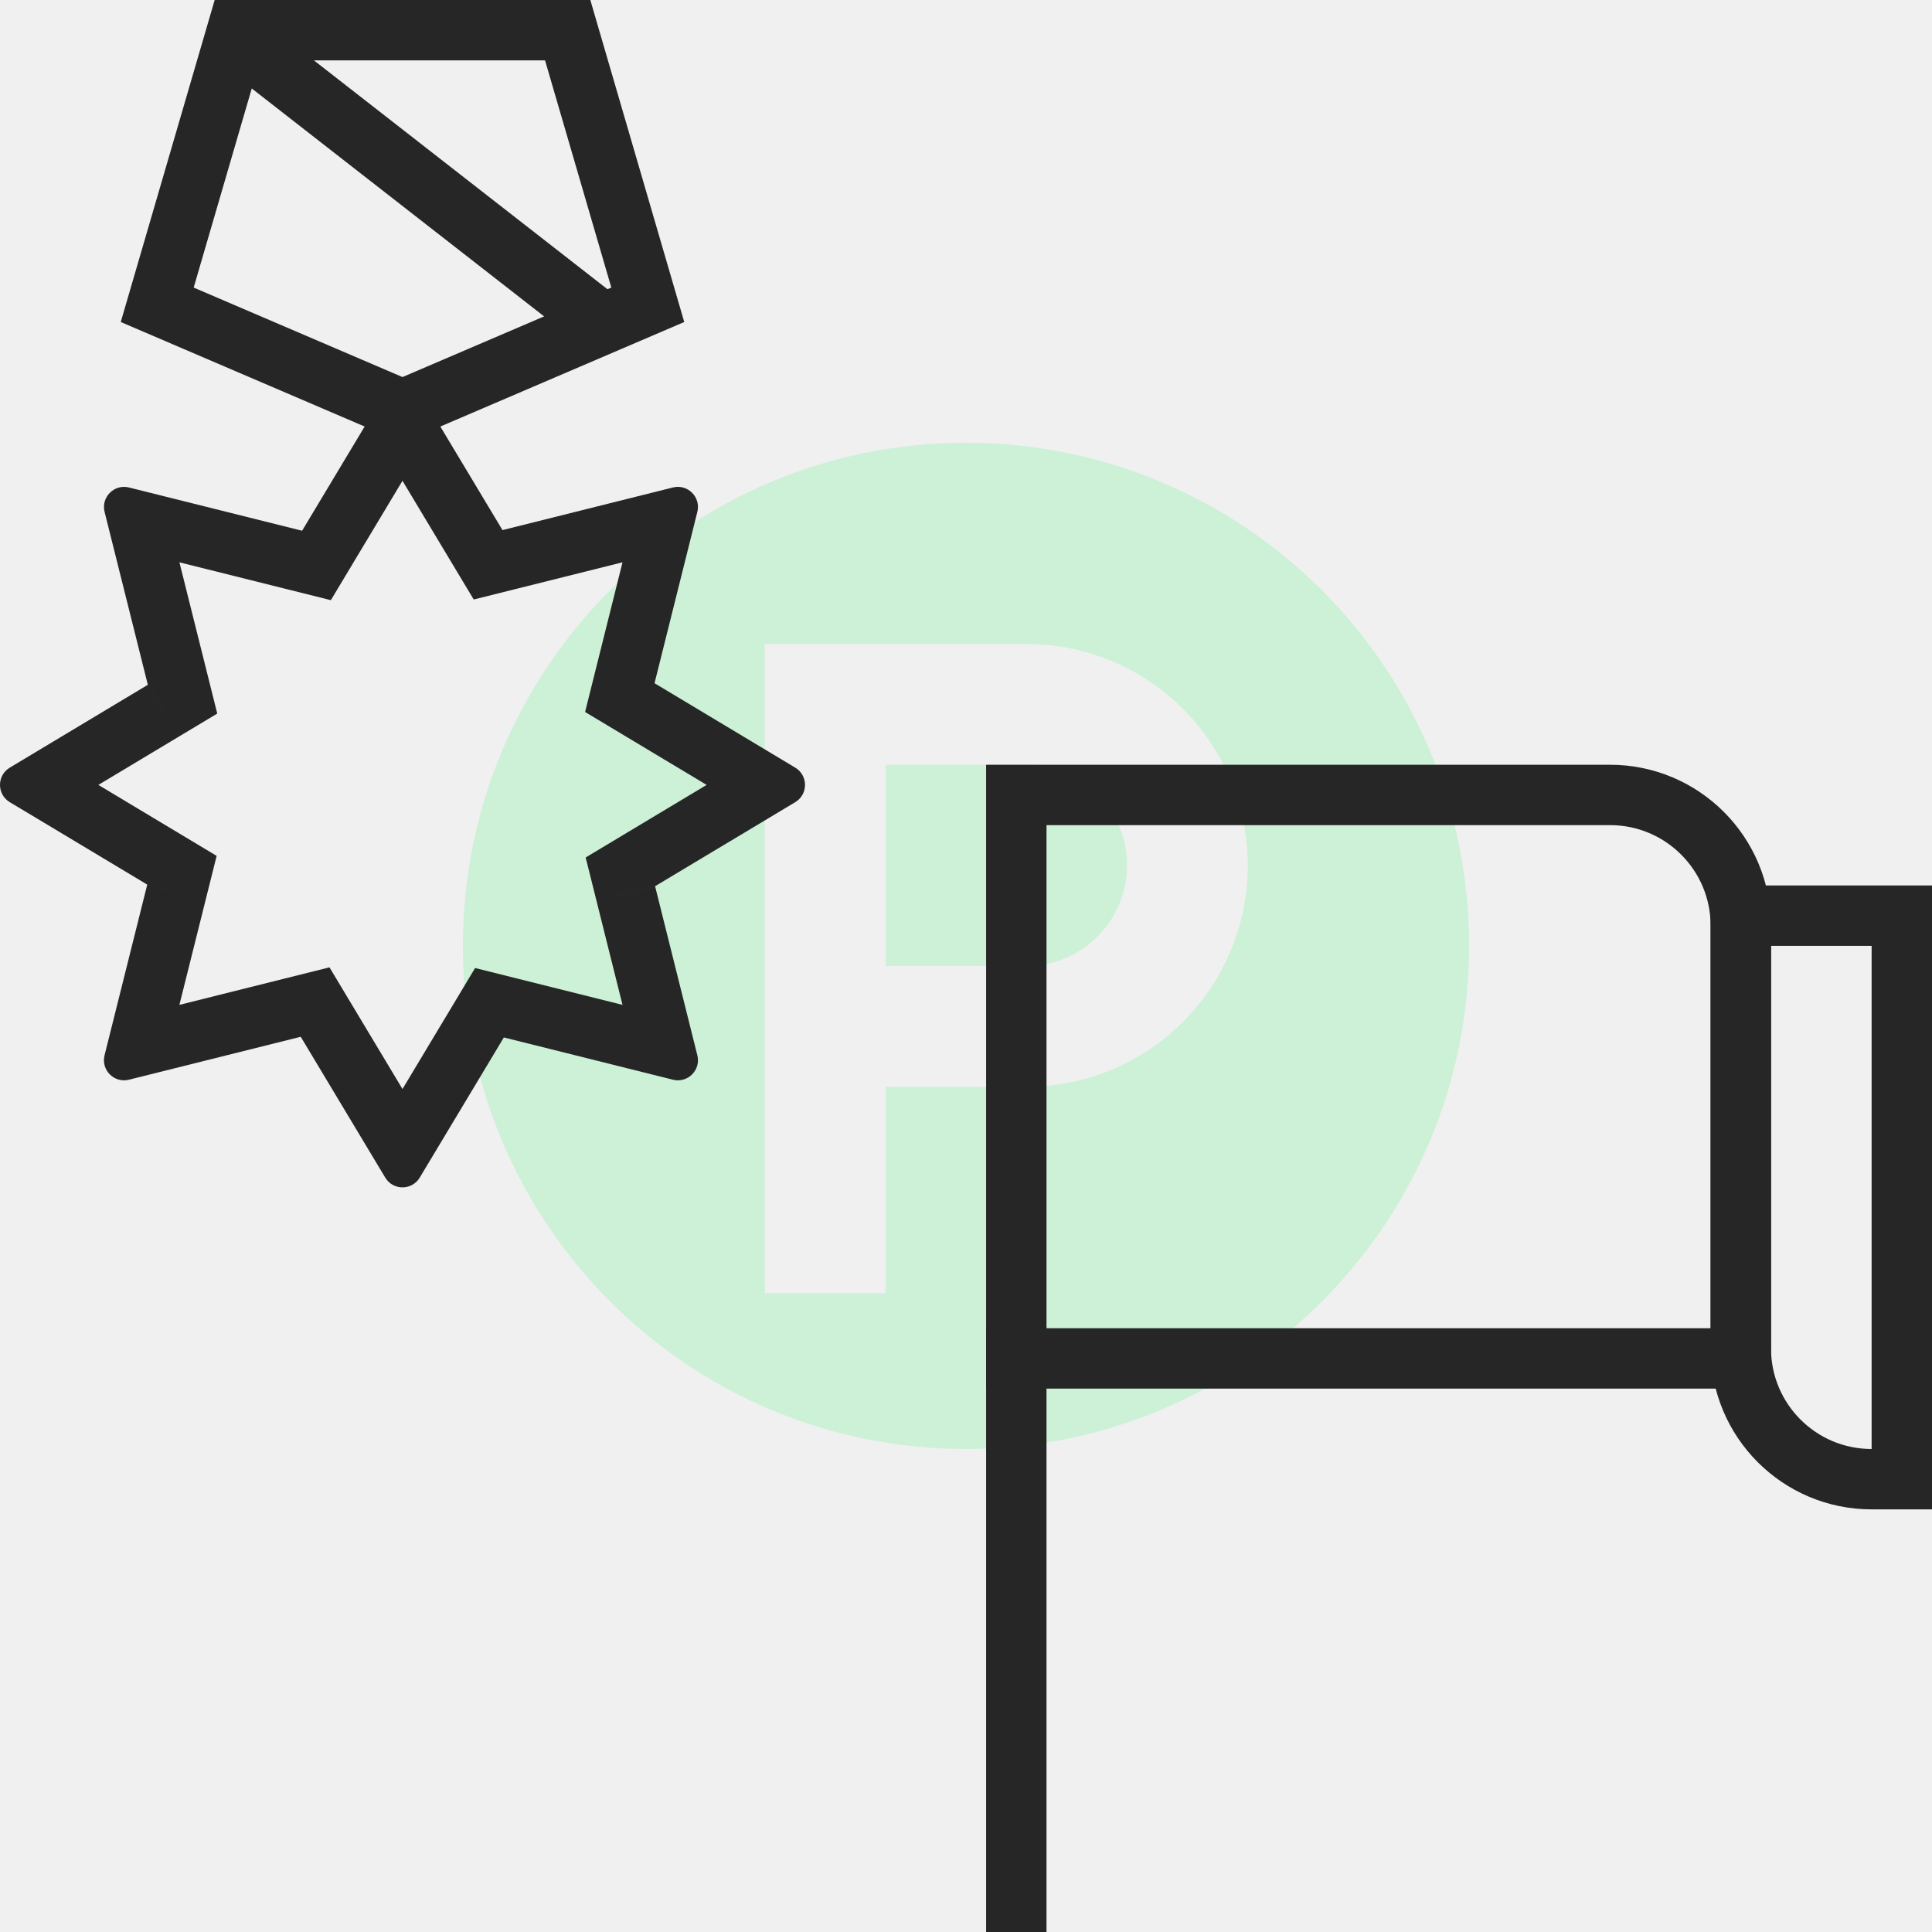
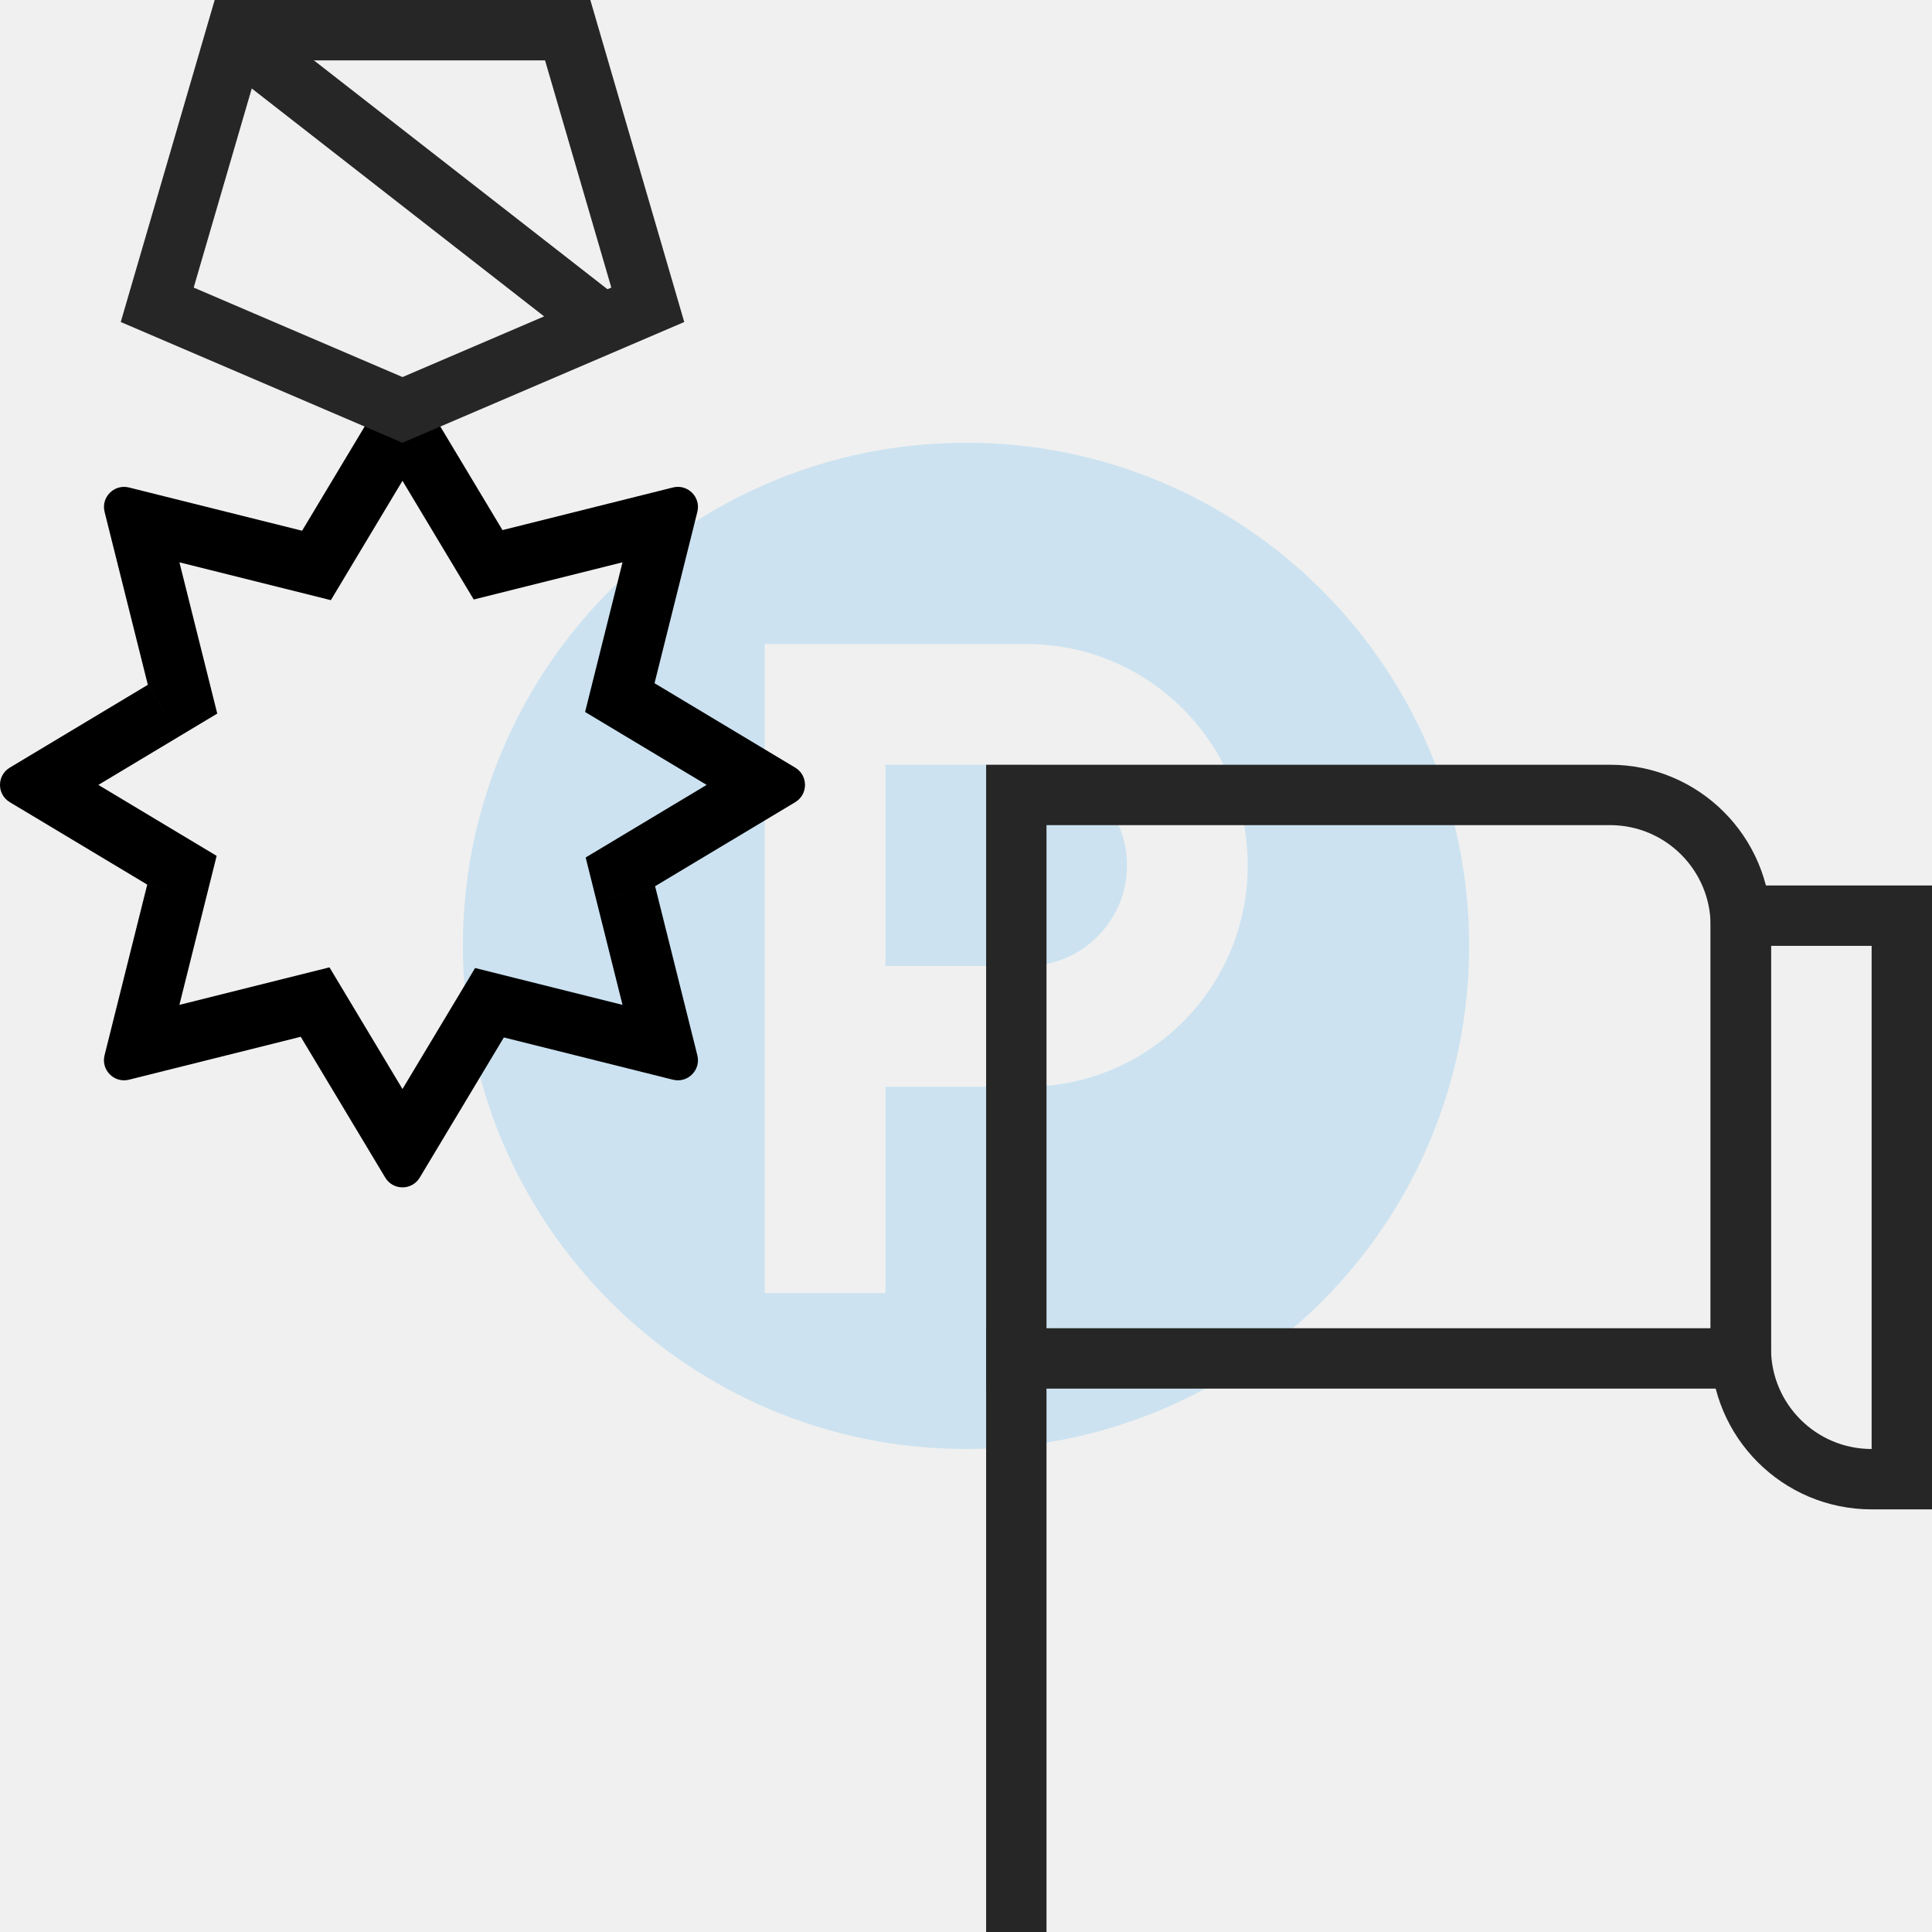
<svg xmlns="http://www.w3.org/2000/svg" width="96" height="96" viewBox="0 0 96 96" fill="none">
  <g clip-path="url(#clip0_1_2908)">
-     <path fill-rule="evenodd" clip-rule="evenodd" d="M48 72C61.807 72 73 60.807 73 47C73 33.193 61.807 22 48 22C34.193 22 23 33.193 23 47C23 60.807 34.193 72 48 72ZM44 38V48H51C53.761 48 56 45.761 56 43C56 40.239 53.761 38 51 38H44ZM44 64.25V54H51C57.075 54 62 49.075 62 43C62 36.925 57.075 32 51 32H44H43H38V64.25H44Z" fill="#CCF1D6" />
+     <path fill-rule="evenodd" clip-rule="evenodd" d="M48 72C61.807 72 73 60.807 73 47C73 33.193 61.807 22 48 22C34.193 22 23 33.193 23 47C23 60.807 34.193 72 48 72ZM44 38V48H51C53.761 48 56 45.761 56 43C56 40.239 53.761 38 51 38H44ZM44 64.25V54H51C57.075 54 62 49.075 62 43C62 36.925 57.075 32 51 32H44H43H38V64.25H44Z" fill="rgb(204 226 240)" />
    <path d="M50.5 39.5H80C83.59 39.5 86.5 42.41 86.5 46V67.5H50.5V39.5Z" stroke="#262626" stroke-width="3" />
    <path d="M86.5 45.5H94.5V73.5H93C89.41 73.5 86.5 70.59 86.5 67V45.5Z" stroke="#262626" stroke-width="3" />
    <line x1="50.5" y1="66" x2="50.5" y2="107" stroke="#262626" stroke-width="3" />
    <mask id="path-5-inside-1_1_2908" fill="white">
      <path fill-rule="evenodd" clip-rule="evenodd" d="M32.551 44.036L34.651 52.438C34.835 53.17 34.171 53.833 33.439 53.65L25.036 51.55L20.857 58.514C20.468 59.161 19.53 59.161 19.142 58.514L14.943 51.517L6.408 53.65C5.676 53.833 5.012 53.17 5.195 52.438L7.316 43.956L0.486 39.859C-0.162 39.471 -0.162 38.532 0.486 38.144L7.346 34.028L5.197 25.436C5.013 24.703 5.677 24.04 6.409 24.223L15.011 26.372L19.142 19.489C19.53 18.842 20.468 18.842 20.857 19.489L24.968 26.34L33.439 24.222C34.171 24.039 34.835 24.703 34.651 25.435L32.523 33.949L39.515 38.144C40.162 38.532 40.162 39.471 39.515 39.859L32.551 44.036Z" />
    </mask>
-     <path d="M34.651 52.438L37.562 51.71L34.651 52.438ZM32.551 44.036L31.008 41.464L29.101 42.608L29.64 44.764L32.551 44.036ZM33.439 53.65L32.711 56.561L32.711 56.561L33.439 53.65ZM25.036 51.55L25.764 48.639L23.607 48.1L22.464 50.006L25.036 51.55ZM20.857 58.514L18.284 56.97H18.284L20.857 58.514ZM19.142 58.514L21.714 56.97H21.714L19.142 58.514ZM14.943 51.517L17.515 49.973L16.372 48.067L14.215 48.606L14.943 51.517ZM6.408 53.65L7.136 56.56L7.136 56.56L6.408 53.65ZM5.195 52.438L2.285 51.71H2.285L5.195 52.438ZM7.316 43.956L10.226 44.684L10.765 42.527L8.859 41.384L7.316 43.956ZM0.486 39.859L2.029 37.286H2.029L0.486 39.859ZM0.486 38.144L2.029 40.716H2.029L0.486 38.144ZM7.346 34.028L8.889 36.601L10.795 35.457L10.256 33.3L7.346 34.028ZM5.197 25.436L8.107 24.708L5.197 25.436ZM6.409 24.223L5.682 27.134H5.682L6.409 24.223ZM15.011 26.372L14.284 29.283L16.44 29.822L17.583 27.916L15.011 26.372ZM19.142 19.489L21.714 21.032L21.714 21.032L19.142 19.489ZM20.857 19.489L18.284 21.032L18.284 21.032L20.857 19.489ZM24.968 26.34L22.395 27.883L23.539 29.789L25.695 29.25L24.968 26.34ZM33.439 24.222L32.711 21.312L32.711 21.312L33.439 24.222ZM34.651 25.435L37.562 26.163V26.163L34.651 25.435ZM32.523 33.949L29.612 33.221L29.073 35.378L30.979 36.522L32.523 33.949ZM39.515 38.144L41.058 35.571L41.058 35.571L39.515 38.144ZM39.515 39.859L41.058 42.431L41.058 42.431L39.515 39.859ZM37.562 51.71L35.461 43.309L29.64 44.764L31.741 53.165L37.562 51.71ZM32.711 56.561C35.64 57.293 38.295 54.64 37.562 51.71L31.741 53.165C31.375 51.7 32.702 50.374 34.166 50.74L32.711 56.561ZM24.308 54.46L32.711 56.561L34.166 50.74L25.764 48.639L24.308 54.46ZM23.429 60.058L27.608 53.093L22.464 50.006L18.284 56.97L23.429 60.058ZM16.57 60.058C18.123 62.647 21.875 62.647 23.429 60.058L18.284 56.97C19.061 55.676 20.937 55.676 21.714 56.97L16.57 60.058ZM12.37 53.06L16.57 60.058L21.714 56.97L17.515 49.973L12.37 53.06ZM7.136 56.56L15.67 54.427L14.215 48.606L5.681 50.74L7.136 56.56ZM2.285 51.71C1.552 54.64 4.207 57.293 7.136 56.56L5.681 50.74C7.144 50.374 8.472 51.7 8.106 53.165L2.285 51.71ZM4.405 43.229L2.285 51.71L8.106 53.165L10.226 44.684L4.405 43.229ZM-1.058 42.431L5.773 46.529L8.859 41.384L2.029 37.286L-1.058 42.431ZM-1.058 35.571C-3.647 37.125 -3.647 40.878 -1.058 42.431L2.029 37.286C3.324 38.063 3.324 39.94 2.029 40.716L-1.058 35.571ZM5.802 31.456L-1.058 35.571L2.029 40.716L8.889 36.601L5.802 31.456ZM2.286 26.163L4.435 34.756L10.256 33.3L8.107 24.708L2.286 26.163ZM7.137 21.312C4.209 20.581 1.553 23.232 2.286 26.163L8.107 24.708C8.474 26.175 7.144 27.499 5.682 27.134L7.137 21.312ZM15.738 23.462L7.137 21.312L5.682 27.134L14.284 29.283L15.738 23.462ZM16.569 17.945L12.439 24.829L17.583 27.916L21.714 21.032L16.569 17.945ZM23.429 17.945C21.875 15.356 18.123 15.356 16.569 17.945L21.714 21.032C20.937 22.327 19.061 22.327 18.284 21.032L23.429 17.945ZM27.54 24.796L23.429 17.945L18.284 21.032L22.395 27.883L27.54 24.796ZM32.711 21.312L24.24 23.429L25.695 29.25L34.166 27.133L32.711 21.312ZM37.562 26.163C38.294 23.232 35.64 20.58 32.711 21.312L34.166 27.133C32.702 27.499 31.375 26.173 31.741 24.707L37.562 26.163ZM35.433 34.677L37.562 26.163L31.741 24.707L29.612 33.221L35.433 34.677ZM41.058 35.571L34.066 31.377L30.979 36.522L37.971 40.716L41.058 35.571ZM41.058 42.431C43.648 40.878 43.648 37.125 41.058 35.571L37.971 40.716C36.676 39.94 36.677 38.063 37.971 37.286L41.058 42.431ZM34.094 46.609L41.058 42.431L37.971 37.286L31.008 41.464L34.094 46.609Z" fill="#262626" mask="url(#path-5-inside-1_1_2908)" />
+     <path d="M34.651 52.438L37.562 51.71L34.651 52.438ZM32.551 44.036L31.008 41.464L29.101 42.608L29.64 44.764L32.551 44.036ZM33.439 53.65L32.711 56.561L32.711 56.561L33.439 53.65ZM25.036 51.55L25.764 48.639L23.607 48.1L22.464 50.006L25.036 51.55ZM20.857 58.514L18.284 56.97H18.284L20.857 58.514ZM19.142 58.514L21.714 56.97H21.714L19.142 58.514ZM14.943 51.517L17.515 49.973L16.372 48.067L14.215 48.606L14.943 51.517ZM6.408 53.65L7.136 56.56L7.136 56.56L6.408 53.65ZM5.195 52.438L2.285 51.71H2.285L5.195 52.438ZM7.316 43.956L10.226 44.684L10.765 42.527L8.859 41.384L7.316 43.956ZM0.486 39.859L2.029 37.286H2.029L0.486 39.859ZM0.486 38.144L2.029 40.716H2.029L0.486 38.144ZM7.346 34.028L8.889 36.601L10.795 35.457L10.256 33.3L7.346 34.028ZM5.197 25.436L8.107 24.708L5.197 25.436ZM6.409 24.223L5.682 27.134H5.682L6.409 24.223ZM15.011 26.372L14.284 29.283L16.44 29.822L17.583 27.916L15.011 26.372ZM19.142 19.489L21.714 21.032L21.714 21.032L19.142 19.489ZM20.857 19.489L18.284 21.032L18.284 21.032L20.857 19.489ZM24.968 26.34L22.395 27.883L23.539 29.789L25.695 29.25L24.968 26.34ZM33.439 24.222L32.711 21.312L32.711 21.312L33.439 24.222ZM34.651 25.435L37.562 26.163V26.163L34.651 25.435ZM32.523 33.949L29.612 33.221L29.073 35.378L30.979 36.522L32.523 33.949ZM39.515 38.144L41.058 35.571L41.058 35.571L39.515 38.144ZM39.515 39.859L41.058 42.431L41.058 42.431L39.515 39.859ZM37.562 51.71L35.461 43.309L29.64 44.764L31.741 53.165L37.562 51.71ZM32.711 56.561C35.64 57.293 38.295 54.64 37.562 51.71L31.741 53.165C31.375 51.7 32.702 50.374 34.166 50.74L32.711 56.561ZM24.308 54.46L32.711 56.561L34.166 50.74L25.764 48.639L24.308 54.46ZM23.429 60.058L27.608 53.093L22.464 50.006L18.284 56.97L23.429 60.058ZM16.57 60.058C18.123 62.647 21.875 62.647 23.429 60.058L18.284 56.97C19.061 55.676 20.937 55.676 21.714 56.97L16.57 60.058ZM12.37 53.06L16.57 60.058L21.714 56.97L17.515 49.973L12.37 53.06ZM7.136 56.56L15.67 54.427L14.215 48.606L5.681 50.74L7.136 56.56ZM2.285 51.71C1.552 54.64 4.207 57.293 7.136 56.56L5.681 50.74C7.144 50.374 8.472 51.7 8.106 53.165L2.285 51.71ZM4.405 43.229L2.285 51.71L8.106 53.165L10.226 44.684L4.405 43.229ZM-1.058 42.431L5.773 46.529L8.859 41.384L2.029 37.286L-1.058 42.431ZM-1.058 35.571C-3.647 37.125 -3.647 40.878 -1.058 42.431L2.029 37.286C3.324 38.063 3.324 39.94 2.029 40.716L-1.058 35.571ZM5.802 31.456L-1.058 35.571L2.029 40.716L8.889 36.601L5.802 31.456ZM2.286 26.163L4.435 34.756L10.256 33.3L8.107 24.708L2.286 26.163ZM7.137 21.312C4.209 20.581 1.553 23.232 2.286 26.163L8.107 24.708C8.474 26.175 7.144 27.499 5.682 27.134L7.137 21.312ZM15.738 23.462L7.137 21.312L5.682 27.134L14.284 29.283L15.738 23.462ZM16.569 17.945L12.439 24.829L17.583 27.916L21.714 21.032L16.569 17.945ZM23.429 17.945C21.875 15.356 18.123 15.356 16.569 17.945L21.714 21.032C20.937 22.327 19.061 22.327 18.284 21.032L23.429 17.945ZM27.54 24.796L23.429 17.945L18.284 21.032L22.395 27.883L27.54 24.796ZM32.711 21.312L24.24 23.429L25.695 29.25L34.166 27.133L32.711 21.312ZM37.562 26.163C38.294 23.232 35.64 20.58 32.711 21.312L34.166 27.133C32.702 27.499 31.375 26.173 31.741 24.707L37.562 26.163ZM35.433 34.677L37.562 26.163L31.741 24.707L29.612 33.221L35.433 34.677ZM41.058 35.571L34.066 31.377L30.979 36.522L37.971 40.716L41.058 35.571ZM41.058 42.431C43.648 40.878 43.648 37.125 41.058 35.571L37.971 40.716C36.676 39.94 36.677 38.063 37.971 37.286L41.058 42.431ZM34.094 46.609L41.058 42.431L37.971 37.286L31.008 41.464L34.094 46.609Z" fill="currentColor" mask="url(#path-5-inside-1_1_2908)" />
    <path d="M7.812 15.145L11.792 1.5H28.208L32.188 15.145L20 20.368L7.812 15.145Z" stroke="#262626" stroke-width="3" />
    <path d="M11.278 1.534L29.392 15.656" stroke="#262626" stroke-width="3" />
  </g>
  <defs>
    <clipPath id="clip0_1_2908">
      <rect width="96" height="96" fill="white" />
    </clipPath>
  </defs>
</svg>
